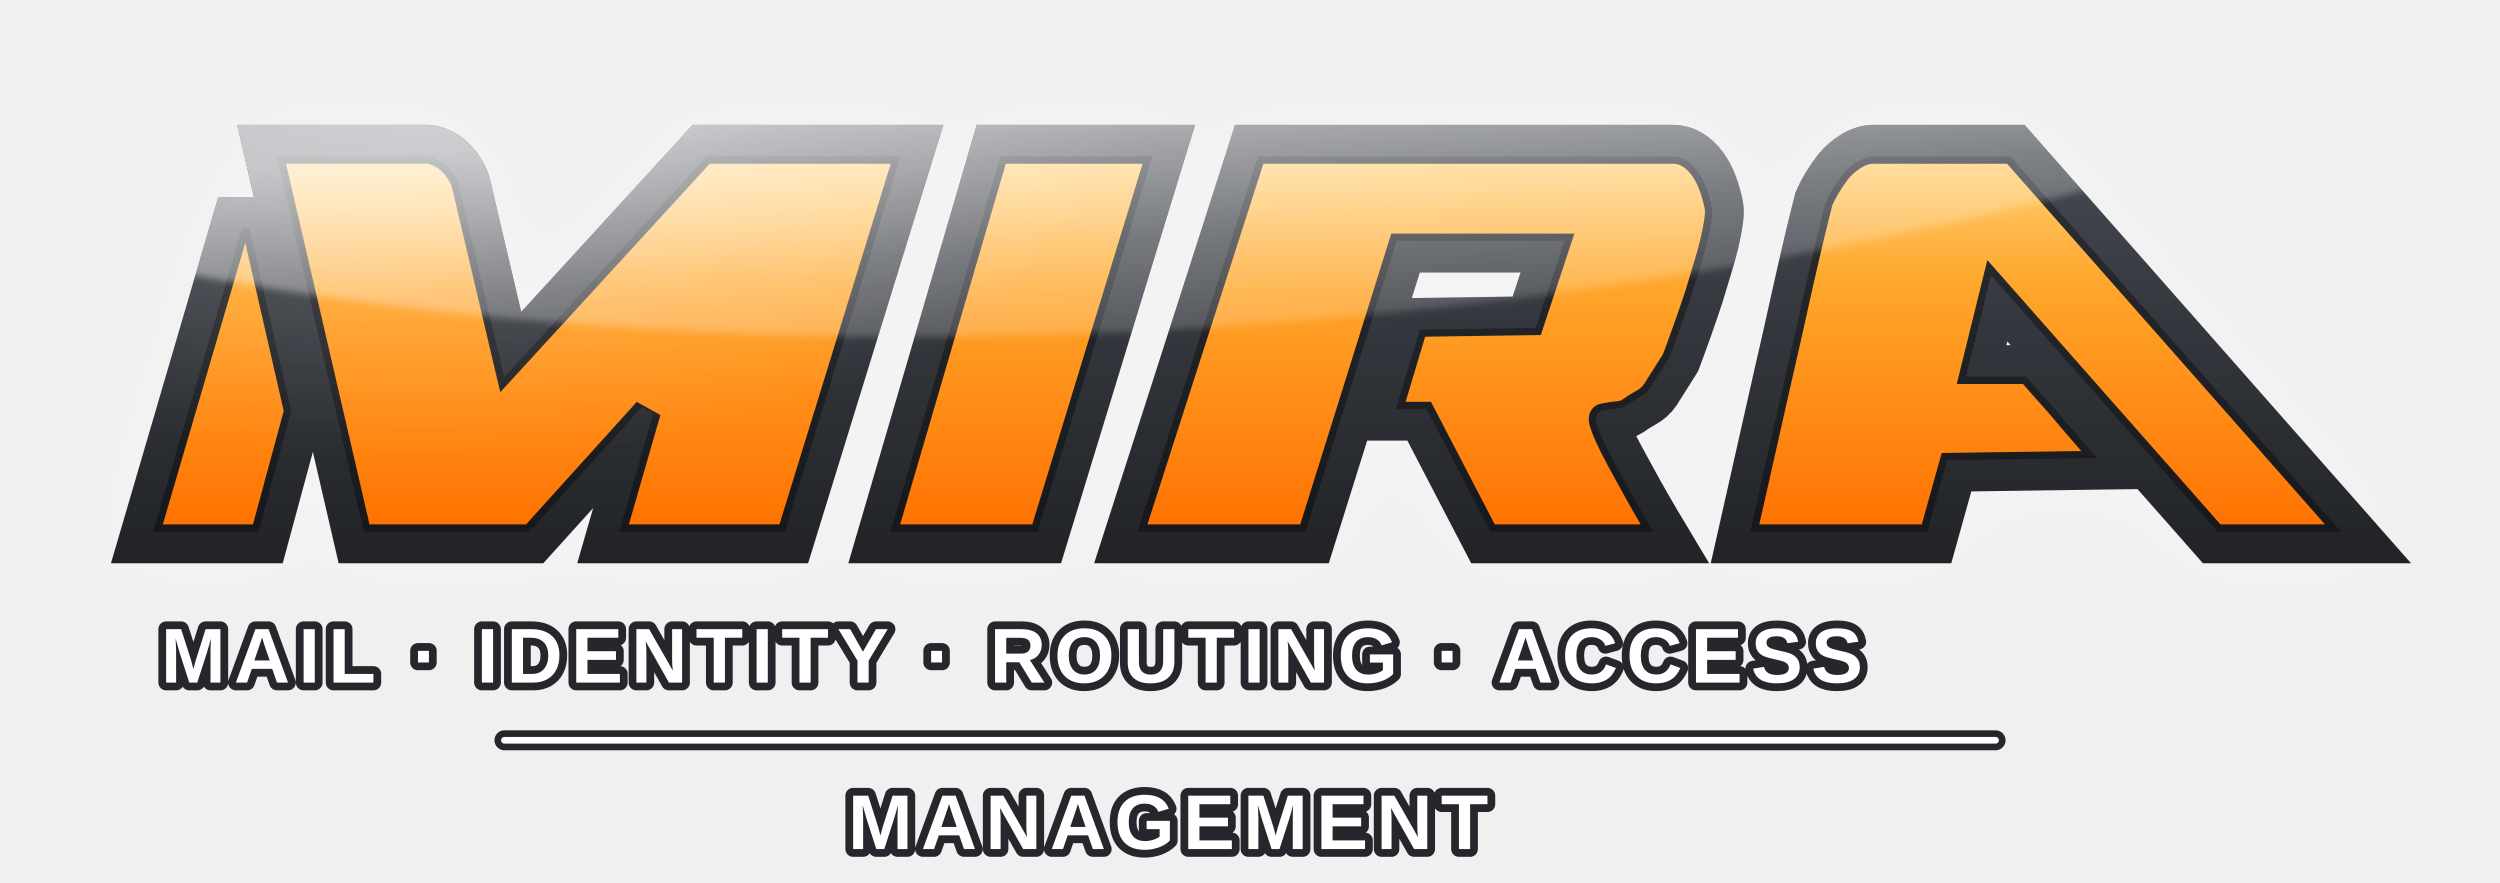
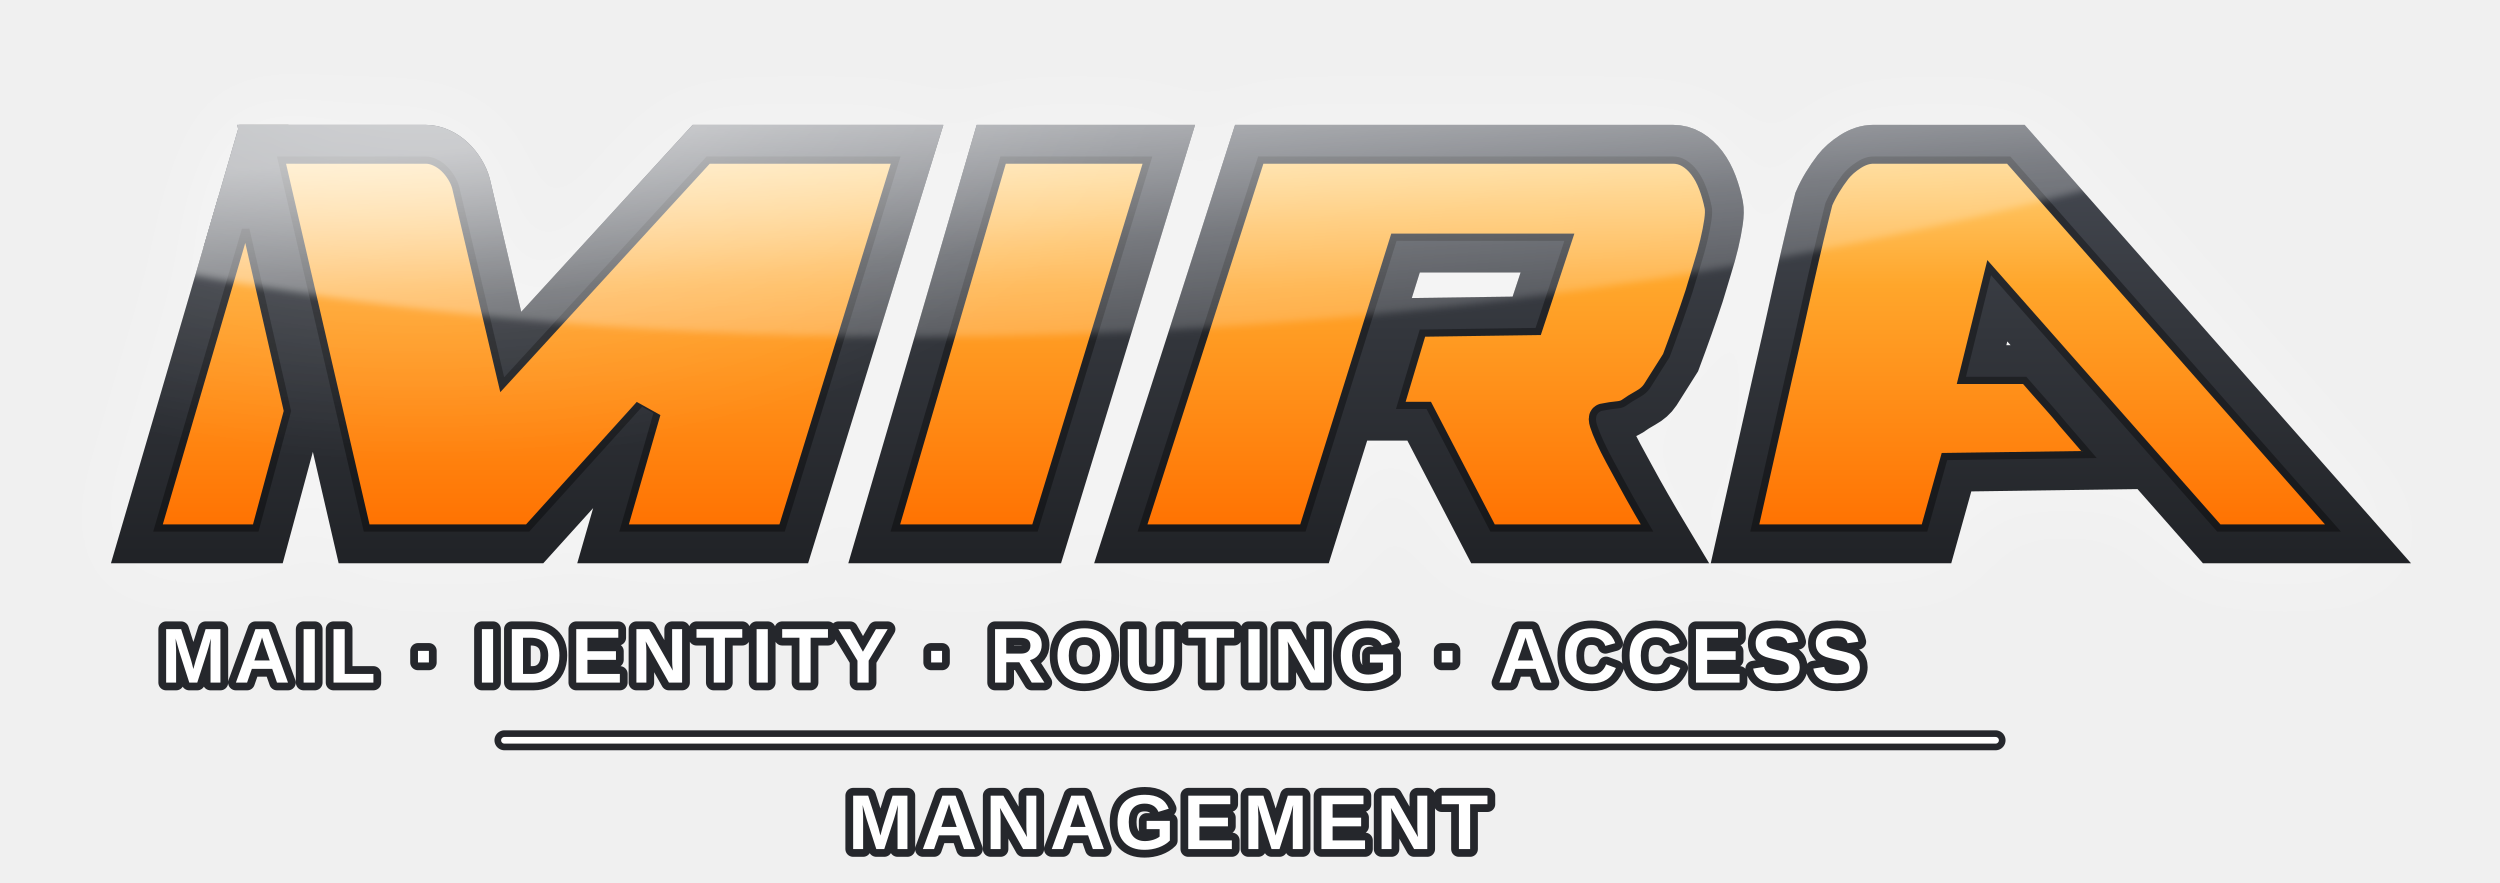
<svg xmlns="http://www.w3.org/2000/svg" viewBox="-6.0 0 450.5 159" role="img" aria-label="MIRA – Mail · Identity · Routing · Access">
  <defs>
    <path id="b" d="M41.50 97L20 97L36.70 40L39.90 40L47.70 74.10ZM42.40 27L70.70 27Q71.90 27 73.10 27.55Q74.30 28.10 75.25 29Q76.20 29.90 76.90 31.05Q77.60 32.20 77.90 33.30L85.50 65.50L120.80 27L157.90 27L136.30 97L104 97L110.60 74.10L89.90 97L58.60 97ZM181.87 97L152.87 97L173.37 27L203.27 27ZM230.14 97L197.34 97L219.84 27L295.44 27Q297.04 27 298.39 27.80Q299.74 28.60 300.79 30Q301.84 31.40 302.54 33.25Q303.24 35.10 303.64 37.10L303.64 37.10Q303.84 38.10 303.59 39.85Q303.34 41.60 302.84 43.70Q302.34 45.80 301.59 48.20Q300.84 50.60 300.14 53L300.14 53Q298.34 58.50 295.94 64.90L295.94 64.90L292.34 70.60Q291.54 71.80 290.09 72.60Q288.64 73.40 287.54 74.20L287.54 74.20Q286.74 74.70 285.59 74.80Q284.44 74.90 282.94 75.20L282.94 75.20Q282.64 75.30 282.94 76.25Q283.24 77.20 283.94 78.75Q284.64 80.30 285.69 82.25Q286.74 84.20 287.84 86.20L287.84 86.20Q290.44 91 294.04 97L294.04 97L261.84 97L250.34 74.90L243.94 74.90L248.94 58.20L269.84 57.90L274.24 44.60L246.54 44.60L230.14 97ZM393.00 97L418.50 97L356.80 27L331.60 27Q329.80 27 328.00 28.15Q326.20 29.30 325.10 30.70L325.10 30.70Q324.10 32 323.25 33.40Q322.40 34.80 321.80 36.20L321.80 36.20Q321.70 36.60 321.00 39.40Q320.30 42.20 319.30 46.50Q318.30 50.80 317.10 56.25Q315.90 61.70 314.60 67.30L314.60 67.30Q311.60 80.50 307.90 97L307.90 97L342.20 97L345.80 84.10L374.40 83.70Q370.40 79 367.10 75.20L367.10 75.20Q365.80 73.60 364.45 72.10Q363.10 70.60 362.05 69.40Q361.00 68.20 360.35 67.45Q359.70 66.70 359.70 66.70L359.70 66.70L349.80 66.70L353.40 52.10L393.00 97Z" />
+     <path id="f" d="M36.70 40.00L40.50 27.00L42.40 27.00L45.40 40.00Z" />
    <linearGradient id="rahmen" x1="0" y1="18" x2="0" y2="102" gradientUnits="userSpaceOnUse">
      <stop offset="0" stop-color="#4b4f58" />
      <stop offset=".5" stop-color="#33363c" />
      <stop offset="1" stop-color="#202226" />
    </linearGradient>
    <linearGradient id="seele" x1="0" y1="26" x2="0" y2="96" gradientUnits="userSpaceOnUse">
      <stop offset="0" stop-color="#ffd27a" />
      <stop offset=".35" stop-color="#ffa62b" />
      <stop offset="1" stop-color="#ff7000" />
    </linearGradient>
    <radialGradient id="sonne" cx="70" cy="10" r="190" gradientUnits="userSpaceOnUse" gradientTransform="translate(70 10) scale(1 .55) translate(-70 -10)">
      <stop offset="0" stop-color="#fff" stop-opacity=".6" />
      <stop offset=".35" stop-color="#fff" stop-opacity=".22" />
      <stop offset=".7" stop-color="#fff" stop-opacity="0" />
    </radialGradient>
    <linearGradient id="spiegel" x1="0" y1="14" x2="0" y2="62" gradientUnits="userSpaceOnUse">
      <stop offset="0" stop-color="#fff" stop-opacity=".62" />
      <stop offset=".55" stop-color="#fff" stop-opacity=".3" />
      <stop offset="1" stop-color="#fff" stop-opacity=".14" />
    </linearGradient>
    <filter id="bogenweich" filterUnits="userSpaceOnUse" x="-100" y="-300" width="700" height="450">
      <feGaussianBlur stdDeviation=".7" />
    </filter>
    <filter id="hinterweich" filterUnits="userSpaceOnUse" x="-50" y="-20" width="600" height="200">
      <feGaussianBlur stdDeviation="7" />
    </filter>
    <mask id="form" maskUnits="userSpaceOnUse" x="-50" y="0" width="600" height="150">
      <use href="#b" fill="#fff" stroke="#fff" stroke-width="9" stroke-linejoin="miter" />
+       <use href="#f" fill="#fff" stroke="#fff" stroke-width="9" stroke-linejoin="miter" />
    </mask>
    <mask id="fase" maskUnits="userSpaceOnUse" x="-50" y="0" width="600" height="150">
      <use href="#b" fill="#fff" stroke="#000" stroke-width="2.4" stroke-linejoin="miter" />
    </mask>
    <mask id="kern" maskUnits="userSpaceOnUse" x="-50" y="0" width="600" height="150">
      <use href="#b" fill="#fff" stroke="#000" stroke-width="5" stroke-linejoin="miter" />
    </mask>
  </defs>
  <style>.hinterschein{fill:#fff;stroke:#fff;opacity:.34;transform:none}</style>
-   <use href="#b" class="hinterschein" stroke-width="9" stroke-linejoin="round" filter="url(#hinterweich)" />
+   <g filter="url(#hinterweich)">
+     <use href="#b" class="hinterschein" stroke-width="9" stroke-linejoin="round" />
+     <use href="#f" class="hinterschein" stroke-width="9" stroke-linejoin="round" />
+   </g>
  <use href="#b" fill="url(#rahmen)" stroke="url(#rahmen)" stroke-width="9" stroke-linejoin="miter" />
+   <use href="#f" fill="url(#rahmen)" stroke="url(#rahmen)" stroke-width="9" stroke-linejoin="miter" />
  <use href="#b" fill="#000" fill-opacity=".35" mask="url(#fase)" />
  <g mask="url(#kern)">
    <use href="#b" fill="#b54a00" />
    <use href="#b" fill="url(#seele)" transform="translate(0 .9)" />
  </g>
  <rect x="-50" y="0" width="600" height="110" fill="url(#sonne)" opacity=".6" mask="url(#form)" />
  <g mask="url(#form)">
    <ellipse cx="219" cy="-110" rx="383" ry="168" transform="rotate(-5 219 -110)" fill="url(#spiegel)" filter="url(#bogenweich)" />
  </g>
  <text x="23.0" y="123" textLength="392.5" font-family="'Segoe UI Semibold','Segoe UI',Arial,Helvetica,sans-serif" font-size="14" font-weight="600" fill="#ffffff" stroke="#25272c" stroke-width="2.8" stroke-linejoin="round" paint-order="stroke" letter-spacing="1.5" lengthAdjust="spacing">MAIL · IDENTITY · ROUTING · ACCESS</text>
  <path d="M84.9 133.4H353.6" stroke="#25272c" stroke-width="3.6" stroke-linecap="round" />
  <path d="M84.9 133.4H353.6" stroke="#ffffff" stroke-width="1.2" stroke-linecap="round" />
  <text x="146.8" y="153" textLength="144.8" font-family="'Segoe UI Semibold','Segoe UI',Arial,Helvetica,sans-serif" font-size="14" font-weight="600" fill="#ffffff" stroke="#25272c" stroke-width="2.8" stroke-linejoin="round" paint-order="stroke" letter-spacing="1.5" lengthAdjust="spacing">MANAGEMENT</text>
</svg>
